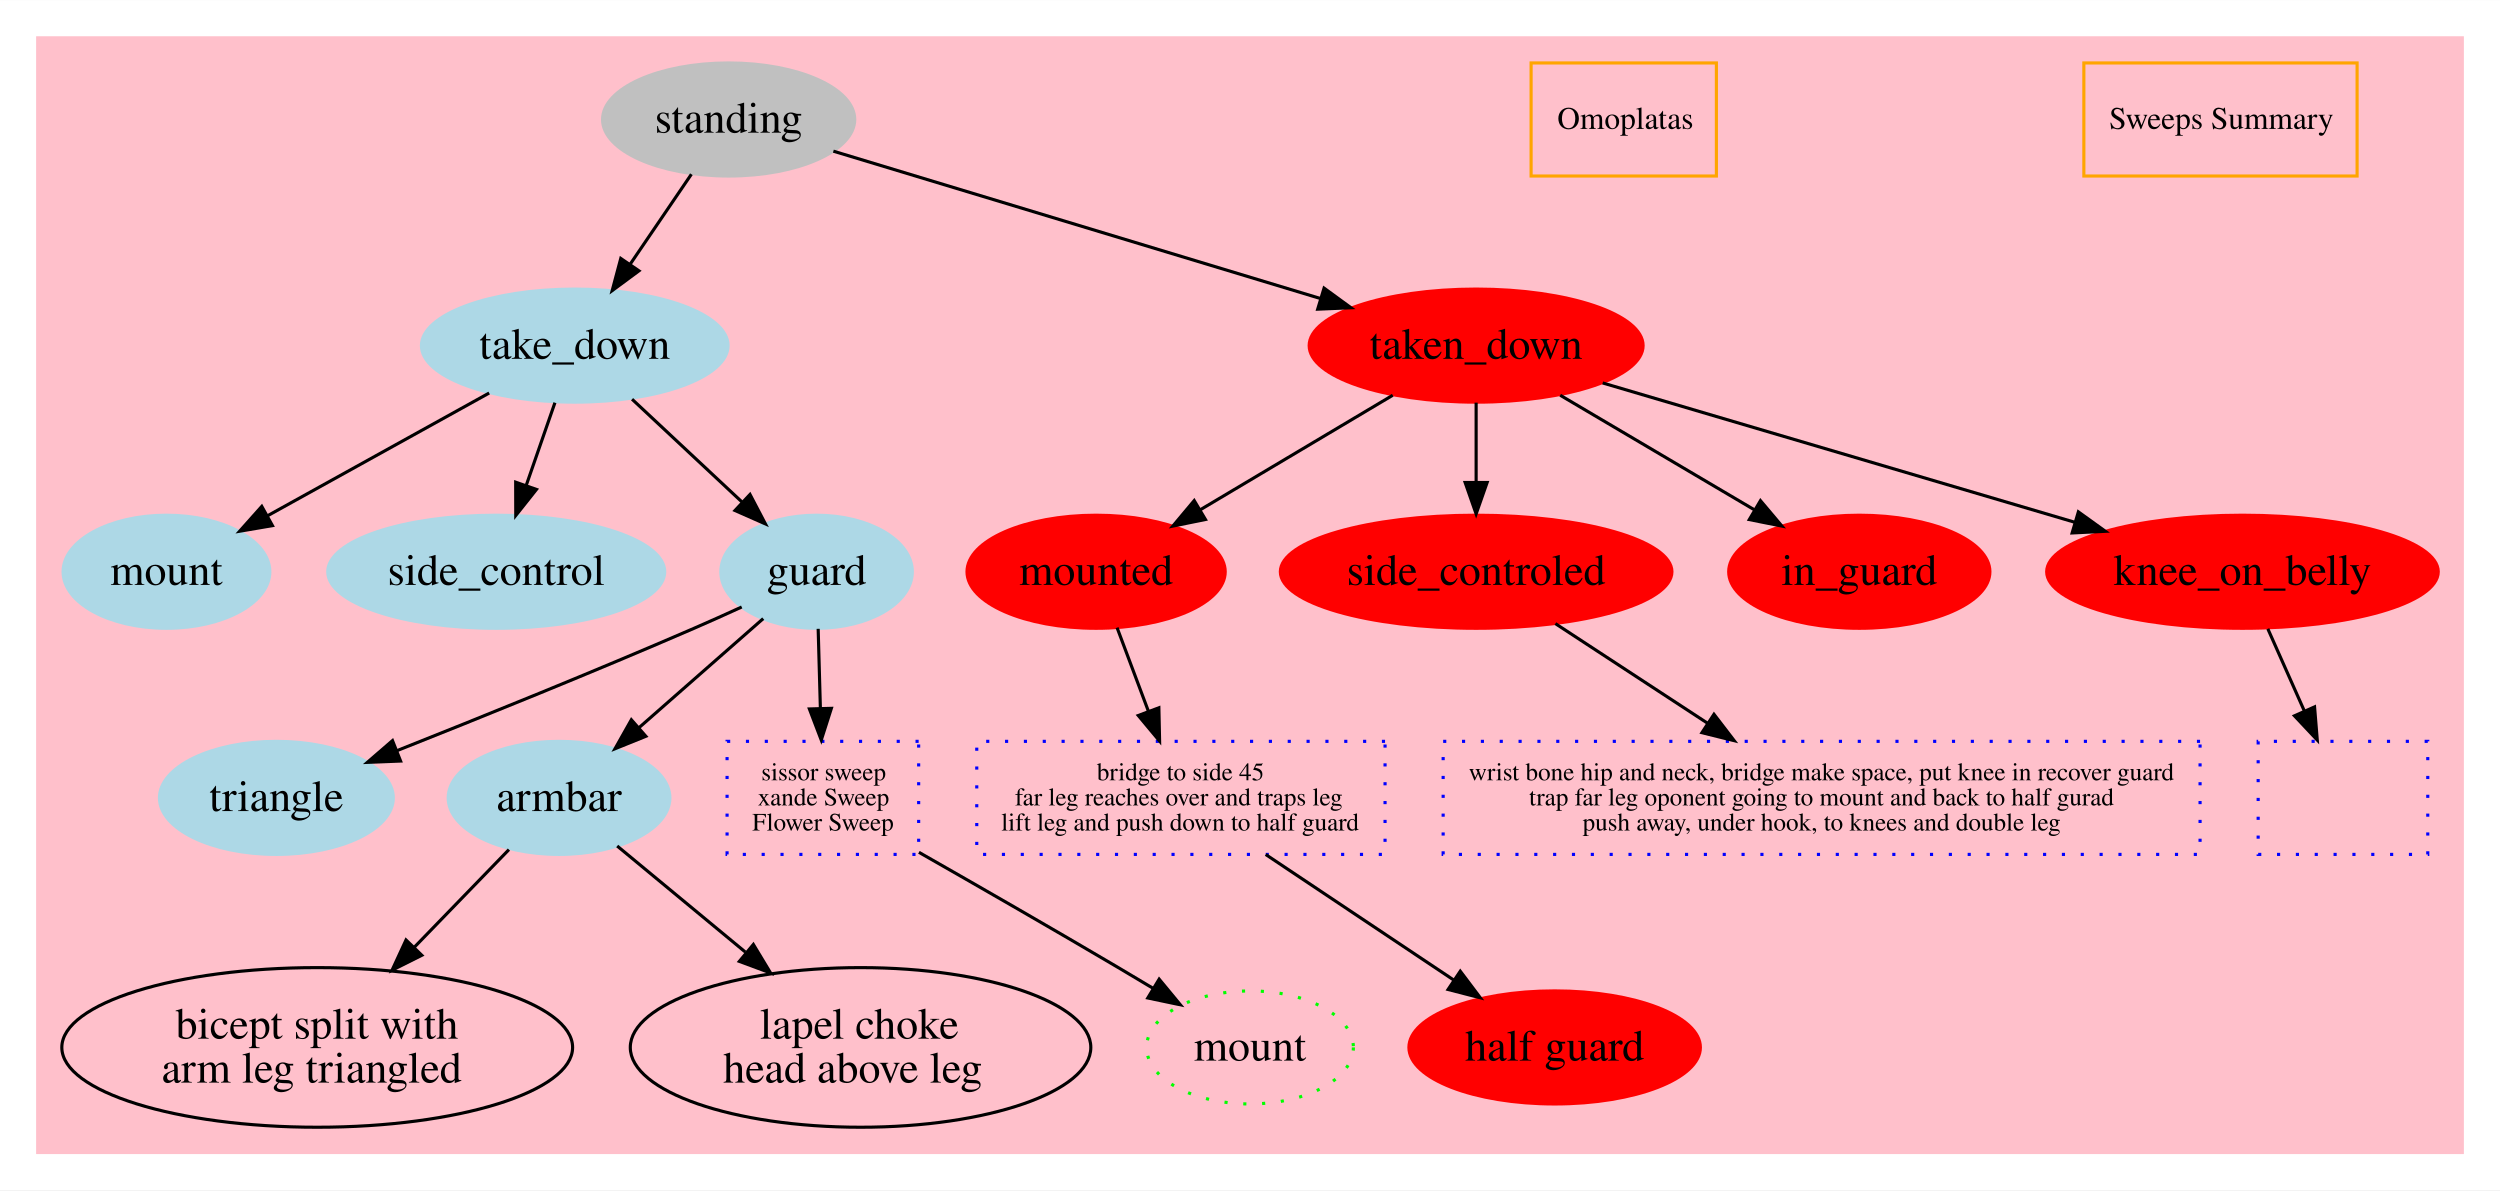
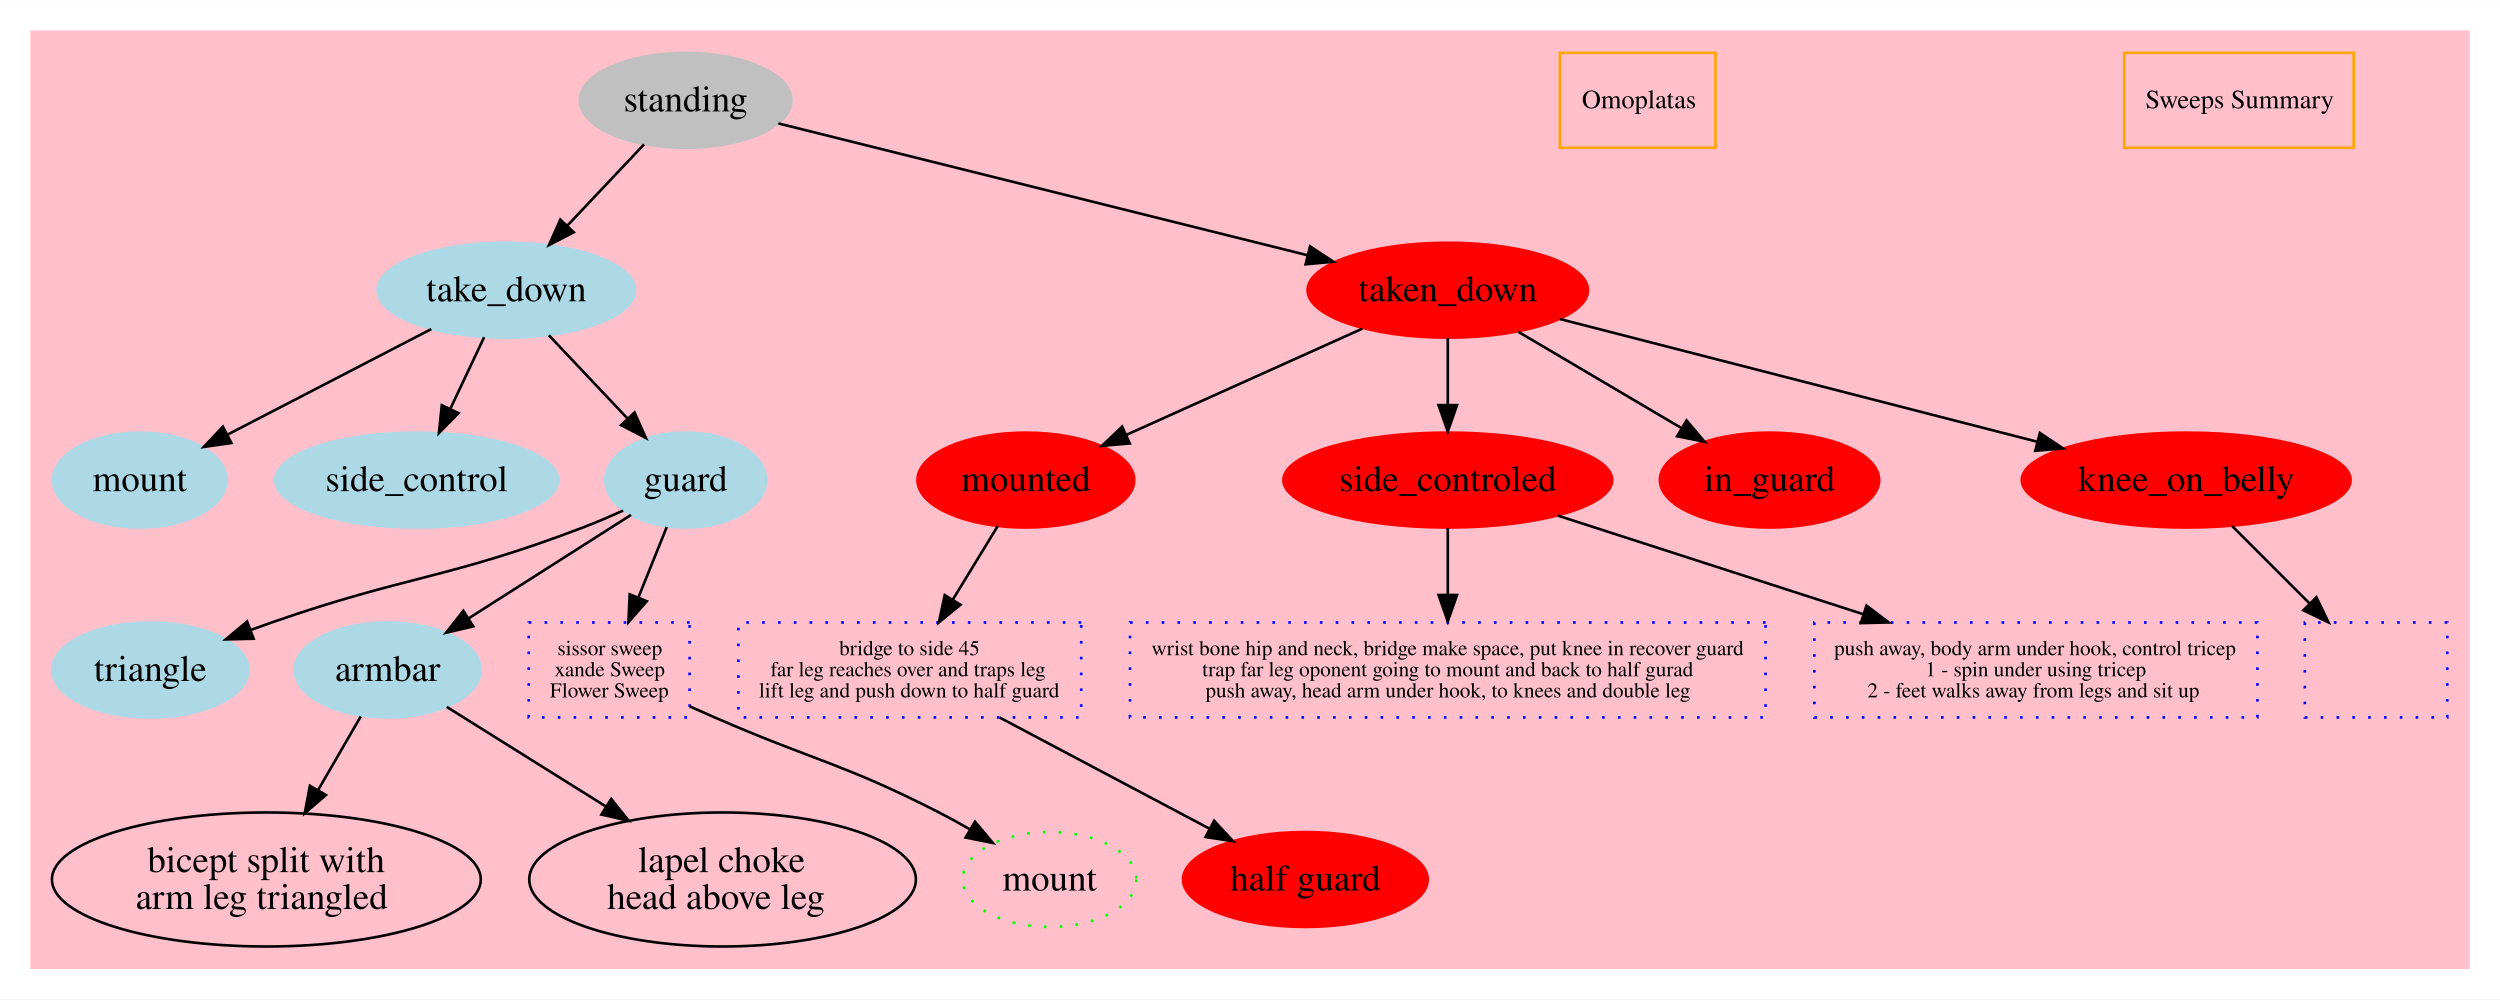
- <svg xmlns="http://www.w3.org/2000/svg" xmlns:xlink="http://www.w3.org/1999/xlink" width="796pt" height="379pt" viewBox="0.00 0.00 796.00 378.91">
+ <svg xmlns="http://www.w3.org/2000/svg" xmlns:xlink="http://www.w3.org/1999/xlink" width="948pt" height="379pt" viewBox="0.00 0.00 948.00 378.91">
  <g id="graph0" class="graph" transform="scale(1 1) rotate(0) translate(4 374.9117)">
-     <polygon fill="#ffffff" stroke="transparent" points="-4,4 -4,-374.912 792,-374.912 792,4 -4,4" />
+     <polygon fill="#ffffff" stroke="transparent" points="-4,4 -4,-374.912 944,-374.912 944,4 -4,4" />
    <g id="clust1" class="cluster">
-       <polygon fill="#ffc0cb" stroke="#ffc0cb" points="8,-8 8,-362.912 780,-362.912 780,-8 8,-8" />
+       <polygon fill="#ffc0cb" stroke="#ffc0cb" points="8,-8 8,-362.912 932,-362.912 932,-8 8,-8" />
    </g>
    <g id="node1" class="node">
      <g id="a_node1">
        <a xlink:href="https://www.youtube.com/watch?v=cxc6uoaso7Q" xlink:title="&lt;TABLE&gt;">
-           <polygon fill="none" stroke="#ffa500" points="746.5,-354.912 659.5,-354.912 659.5,-318.912 746.5,-318.912 746.5,-354.912" />
-           <text text-anchor="start" x="667.531" y="-333.912" font-family="Times,serif" font-size="10.00" fill="#000000">Sweeps Summary</text>
+           <polygon fill="none" stroke="#ffa500" points="888.5,-354.912 801.5,-354.912 801.5,-318.912 888.5,-318.912 888.5,-354.912" />
+           <text text-anchor="start" x="809.531" y="-333.912" font-family="Times,serif" font-size="10.00" fill="#000000">Sweeps Summary</text>
        </a>
      </g>
    </g>
    <g id="node2" class="node">
      <g id="a_node2">
        <a xlink:href="https://www.youtube.com/watch?v=tfvEGtSCIRI" xlink:title="&lt;TABLE&gt;">
-           <polygon fill="none" stroke="#ffa500" points="542.5,-354.912 483.5,-354.912 483.5,-318.912 542.5,-318.912 542.5,-354.912" />
-           <text text-anchor="start" x="491.837" y="-333.912" font-family="Times,serif" font-size="10.00" fill="#000000">Omoplatas</text>
+           <polygon fill="none" stroke="#ffa500" points="646.5,-354.912 587.5,-354.912 587.5,-318.912 646.5,-318.912 646.5,-354.912" />
+           <text text-anchor="start" x="595.837" y="-333.912" font-family="Times,serif" font-size="10.00" fill="#000000">Omoplatas</text>
        </a>
      </g>
    </g>
    <g id="node3" class="node">
-       <ellipse fill="#c0c0c0" stroke="#c0c0c0" cx="228" cy="-336.912" rx="40.149" ry="18" />
-       <text text-anchor="middle" x="228" y="-332.712" font-family="Times,serif" font-size="14.00" fill="#000000">standing</text>
+       <ellipse fill="#c0c0c0" stroke="#c0c0c0" cx="256" cy="-336.912" rx="40.149" ry="18" />
+       <text text-anchor="middle" x="256" y="-332.712" font-family="Times,serif" font-size="14.00" fill="#000000">standing</text>
    </g>
    <g id="node4" class="node">
-       <ellipse fill="#add8e6" stroke="#add8e6" cx="179" cy="-264.912" rx="48.819" ry="18" />
-       <text text-anchor="middle" x="179" y="-260.712" font-family="Times,serif" font-size="14.00" fill="#000000">take_down</text>
+       <ellipse fill="#add8e6" stroke="#add8e6" cx="188" cy="-264.912" rx="48.819" ry="18" />
+       <text text-anchor="middle" x="188" y="-260.712" font-family="Times,serif" font-size="14.00" fill="#000000">take_down</text>
    </g>
    <g id="edge1" class="edge">
-       <path fill="none" stroke="#000000" d="M216.138,-319.483C210.283,-310.879 203.102,-300.327 196.62,-290.803" />
-       <polygon fill="#000000" stroke="#000000" points="199.442,-288.728 190.922,-282.43 193.655,-292.666 199.442,-288.728" />
+       <path fill="none" stroke="#000000" d="M240.228,-320.212C231.6,-311.076 220.746,-299.584 211.172,-289.447" />
+       <polygon fill="#000000" stroke="#000000" points="213.569,-286.887 204.158,-282.02 208.48,-291.694 213.569,-286.887" />
    </g>
    <g id="node5" class="node">
-       <ellipse fill="#ff0000" stroke="#ff0000" cx="466" cy="-264.912" rx="53.163" ry="18" />
-       <text text-anchor="middle" x="466" y="-260.712" font-family="Times,serif" font-size="14.00" fill="#000000">taken_down</text>
+       <ellipse fill="#ff0000" stroke="#ff0000" cx="545" cy="-264.912" rx="53.163" ry="18" />
+       <text text-anchor="middle" x="545" y="-260.712" font-family="Times,serif" font-size="14.00" fill="#000000">taken_down</text>
    </g>
    <g id="edge2" class="edge">
-       <path fill="none" stroke="#000000" d="M261.344,-326.825C301.713,-314.612 370.06,-293.936 416.564,-279.867" />
-       <polygon fill="#000000" stroke="#000000" points="417.58,-283.216 426.138,-276.971 415.553,-276.516 417.58,-283.216" />
-     </g>
-     <g id="node14" class="node">
+       <path fill="none" stroke="#000000" d="M291.148,-328.155C341.203,-315.685 433.416,-292.711 491.849,-278.154" />
+       <polygon fill="#000000" stroke="#000000" points="492.779,-281.529 501.636,-275.715 491.087,-274.736 492.779,-281.529" />
+     </g>
+     <g id="node15" class="node">
      <ellipse fill="#add8e6" stroke="#add8e6" cx="49" cy="-192.912" rx="32.917" ry="18" />
      <text text-anchor="middle" x="49" y="-188.712" font-family="Times,serif" font-size="14.00" fill="#000000">mount</text>
    </g>
-     <g id="edge11" class="edge">
-       <path fill="none" stroke="#000000" d="M151.748,-249.818C131.161,-238.416 102.844,-222.733 81.15,-210.718" />
-       <polygon fill="#000000" stroke="#000000" points="82.744,-207.6 72.3,-205.816 79.352,-213.723 82.744,-207.6" />
-     </g>
-     <g id="node15" class="node">
+     <g id="edge12" class="edge">
+       <path fill="none" stroke="#000000" d="M159.536,-250.168C137.098,-238.545 105.769,-222.317 82.192,-210.105" />
+       <polygon fill="#000000" stroke="#000000" points="83.741,-206.965 73.252,-205.474 80.521,-213.181 83.741,-206.965" />
+     </g>
+     <g id="node16" class="node">
      <ellipse fill="#add8e6" stroke="#add8e6" cx="154" cy="-192.912" rx="53.647" ry="18" />
      <text text-anchor="middle" x="154" y="-188.712" font-family="Times,serif" font-size="14.00" fill="#000000">side_control</text>
    </g>
-     <g id="edge12" class="edge">
-       <path fill="none" stroke="#000000" d="M172.691,-246.743C169.917,-238.752 166.598,-229.194 163.532,-220.363" />
-       <polygon fill="#000000" stroke="#000000" points="166.806,-219.124 160.22,-210.825 160.194,-221.42 166.806,-219.124" />
-     </g>
-     <g id="node16" class="node">
+     <g id="edge13" class="edge">
+       <path fill="none" stroke="#000000" d="M179.595,-247.114C175.713,-238.893 171.019,-228.953 166.717,-219.842" />
+       <polygon fill="#000000" stroke="#000000" points="169.861,-218.302 162.426,-210.754 163.531,-221.291 169.861,-218.302" />
+     </g>
+     <g id="node17" class="node">
      <ellipse fill="#add8e6" stroke="#add8e6" cx="256" cy="-192.912" rx="30.486" ry="18" />
      <text text-anchor="middle" x="256" y="-188.712" font-family="Times,serif" font-size="14.00" fill="#000000">guard</text>
    </g>
-     <g id="edge13" class="edge">
-       <path fill="none" stroke="#000000" d="M197.248,-247.849C207.727,-238.05 221.004,-225.635 232.284,-215.088" />
-       <polygon fill="#000000" stroke="#000000" points="234.802,-217.525 239.716,-208.138 230.021,-212.412 234.802,-217.525" />
+     <g id="edge14" class="edge">
+       <path fill="none" stroke="#000000" d="M204.115,-247.849C213.003,-238.438 224.171,-226.613 233.867,-216.347" />
+       <polygon fill="#000000" stroke="#000000" points="236.611,-218.539 240.932,-208.866 231.522,-213.733 236.611,-218.539" />
    </g>
    <g id="node6" class="node">
-       <ellipse fill="#ff0000" stroke="#ff0000" cx="345" cy="-192.912" rx="41.109" ry="18" />
-       <text text-anchor="middle" x="345" y="-188.712" font-family="Times,serif" font-size="14.00" fill="#000000">mounted</text>
+       <ellipse fill="#ff0000" stroke="#ff0000" cx="385" cy="-192.912" rx="41.109" ry="18" />
+       <text text-anchor="middle" x="385" y="-188.712" font-family="Times,serif" font-size="14.00" fill="#000000">mounted</text>
    </g>
    <g id="edge3" class="edge">
-       <path fill="none" stroke="#000000" d="M439.446,-249.111C421.429,-238.39 397.474,-224.136 378.198,-212.666" />
-       <polygon fill="#000000" stroke="#000000" points="379.817,-209.557 369.434,-207.451 376.238,-215.572 379.817,-209.557" />
+       <path fill="none" stroke="#000000" d="M512.622,-250.341C486.728,-238.689 450.37,-222.328 423.081,-210.048" />
+       <polygon fill="#000000" stroke="#000000" points="424.394,-206.801 413.839,-205.889 421.522,-213.185 424.394,-206.801" />
    </g>
    <g id="node7" class="node">
-       <ellipse fill="#ff0000" stroke="#ff0000" cx="466" cy="-192.912" rx="62.341" ry="18" />
-       <text text-anchor="middle" x="466" y="-188.712" font-family="Times,serif" font-size="14.00" fill="#000000">side_controled</text>
+       <ellipse fill="#ff0000" stroke="#ff0000" cx="545" cy="-192.912" rx="62.341" ry="18" />
+       <text text-anchor="middle" x="545" y="-188.712" font-family="Times,serif" font-size="14.00" fill="#000000">side_controled</text>
    </g>
    <g id="edge4" class="edge">
-       <path fill="none" stroke="#000000" d="M466,-246.743C466,-239.043 466,-229.886 466,-221.328" />
-       <polygon fill="#000000" stroke="#000000" points="469.5,-221.325 466,-211.325 462.5,-221.325 469.5,-221.325" />
+       <path fill="none" stroke="#000000" d="M545,-246.743C545,-239.043 545,-229.886 545,-221.328" />
+       <polygon fill="#000000" stroke="#000000" points="548.5,-221.325 545,-211.325 541.5,-221.325 548.5,-221.325" />
    </g>
    <g id="node8" class="node">
-       <ellipse fill="#ff0000" stroke="#ff0000" cx="588" cy="-192.912" rx="41.585" ry="18" />
-       <text text-anchor="middle" x="588" y="-188.712" font-family="Times,serif" font-size="14.00" fill="#000000">in_guard</text>
+       <ellipse fill="#ff0000" stroke="#ff0000" cx="667" cy="-192.912" rx="41.585" ry="18" />
+       <text text-anchor="middle" x="667" y="-188.712" font-family="Times,serif" font-size="14.00" fill="#000000">in_guard</text>
    </g>
    <g id="edge5" class="edge">
-       <path fill="none" stroke="#000000" d="M492.773,-249.111C510.939,-238.39 535.092,-224.136 554.528,-212.666" />
-       <polygon fill="#000000" stroke="#000000" points="556.531,-215.548 563.364,-207.451 552.973,-209.519 556.531,-215.548" />
+       <path fill="none" stroke="#000000" d="M571.773,-249.111C589.939,-238.39 614.092,-224.136 633.528,-212.666" />
+       <polygon fill="#000000" stroke="#000000" points="635.531,-215.548 642.364,-207.451 631.973,-209.519 635.531,-215.548" />
    </g>
    <g id="node9" class="node">
-       <ellipse fill="#ff0000" stroke="#ff0000" cx="710" cy="-192.912" rx="62.341" ry="18" />
-       <text text-anchor="middle" x="710" y="-188.712" font-family="Times,serif" font-size="14.00" fill="#000000">knee_on_belly</text>
+       <ellipse fill="#ff0000" stroke="#ff0000" cx="825" cy="-192.912" rx="62.341" ry="18" />
+       <text text-anchor="middle" x="825" y="-188.712" font-family="Times,serif" font-size="14.00" fill="#000000">knee_on_belly</text>
    </g>
    <g id="edge6" class="edge">
-       <path fill="none" stroke="#000000" d="M506.292,-253.022C547.402,-240.892 611.42,-222.001 656.702,-208.639" />
-       <polygon fill="#000000" stroke="#000000" points="657.751,-211.979 666.351,-205.792 655.77,-205.265 657.751,-211.979" />
+       <path fill="none" stroke="#000000" d="M587.526,-253.976C635.817,-241.559 714.826,-221.242 768.321,-207.486" />
+       <polygon fill="#000000" stroke="#000000" points="769.518,-210.792 778.331,-204.912 767.775,-204.013 769.518,-210.792" />
    </g>
    <g id="node11" class="node">
      <g id="a_node11">
        <a xlink:href="https://www.youtube.com/watch?v=q2OAJF__P2w" xlink:title="&lt;TABLE&gt;">
-           <polygon fill="none" stroke="#0000ff" stroke-dasharray="1,5" points="437,-138.912 307,-138.912 307,-102.912 437,-102.912 437,-138.912" />
-           <text text-anchor="start" x="345.227" y="-126.512" font-family="Times,serif" font-size="8.00" fill="#000000">bridge to side 45</text>
-           <text text-anchor="start" x="319.139" y="-118.512" font-family="Times,serif" font-size="8.00" fill="#000000">far leg reaches over and traps leg</text>
-           <text text-anchor="start" x="314.789" y="-110.512" font-family="Times,serif" font-size="8.00" fill="#000000">lift leg and push down to half guard</text>
+           <polygon fill="none" stroke="#0000ff" stroke-dasharray="1,5" points="406,-138.912 276,-138.912 276,-102.912 406,-102.912 406,-138.912" />
+           <text text-anchor="start" x="314.227" y="-126.512" font-family="Times,serif" font-size="8.00" fill="#000000">bridge to side 45</text>
+           <text text-anchor="start" x="288.139" y="-118.512" font-family="Times,serif" font-size="8.00" fill="#000000">far leg reaches over and traps leg</text>
+           <text text-anchor="start" x="283.789" y="-110.512" font-family="Times,serif" font-size="8.00" fill="#000000">lift leg and push down to half guard</text>
        </a>
      </g>
    </g>
    <g id="edge8" class="edge">
-       <path fill="none" stroke="#000000" d="M351.674,-175.114C354.67,-167.126 358.273,-157.516 361.609,-148.62" />
-       <polygon fill="#000000" stroke="#000000" points="364.981,-149.597 365.215,-139.005 358.427,-147.139 364.981,-149.597" />
+       <path fill="none" stroke="#000000" d="M374.349,-175.482C369.222,-167.093 362.963,-156.851 357.258,-147.515" />
+       <polygon fill="#000000" stroke="#000000" points="360.214,-145.64 352.013,-138.932 354.241,-149.29 360.214,-145.64" />
    </g>
    <g id="node13" class="node">
      <g id="a_node13">
        <a xlink:href="https://www.youtube.com/watch?v=S_vtppaNxoc" xlink:title="&lt;TABLE&gt;">
-           <polygon fill="none" stroke="#0000ff" stroke-dasharray="1,5" points="696.5,-138.912 455.5,-138.912 455.5,-102.912 696.5,-102.912 696.5,-138.912" />
-           <text text-anchor="start" x="463.652" y="-126.512" font-family="Times,serif" font-size="8.00" fill="#000000">wrist bone hip and neck, bridge make space, put knee in recover guard</text>
-           <text text-anchor="start" x="482.859" y="-118.512" font-family="Times,serif" font-size="8.00" fill="#000000">trap far leg oponent going to mount and back to half gurad</text>
-           <text text-anchor="start" x="499.889" y="-110.512" font-family="Times,serif" font-size="8.00" fill="#000000">push away, under hook, to knees and double leg</text>
+           <polygon fill="none" stroke="#0000ff" stroke-dasharray="1,5" points="665.5,-138.912 424.5,-138.912 424.5,-102.912 665.5,-102.912 665.5,-138.912" />
+           <text text-anchor="start" x="432.652" y="-126.512" font-family="Times,serif" font-size="8.00" fill="#000000">wrist bone hip and neck, bridge make space, put knee in recover guard</text>
+           <text text-anchor="start" x="451.859" y="-118.512" font-family="Times,serif" font-size="8.00" fill="#000000">trap far leg oponent going to mount and back to half gurad</text>
+           <text text-anchor="start" x="453.119" y="-110.512" font-family="Times,serif" font-size="8.00" fill="#000000">push away, head arm under hook, to knees and double leg</text>
        </a>
      </g>
    </g>
    <g id="edge10" class="edge">
-       <path fill="none" stroke="#000000" d="M491.236,-176.393C505.579,-167.005 523.787,-155.088 539.647,-144.706" />
-       <polygon fill="#000000" stroke="#000000" points="541.728,-147.528 548.178,-139.123 537.894,-141.671 541.728,-147.528" />
+       <path fill="none" stroke="#000000" d="M545,-174.743C545,-167.043 545,-157.886 545,-149.328" />
+       <polygon fill="#000000" stroke="#000000" points="548.5,-149.325 545,-139.325 541.5,-149.325 548.5,-149.325" />
+     </g>
+     <g id="node14" class="node">
+       <g id="a_node14">
+         <a xlink:href="https://www.youtube.com/watch?v=6ZKFobk8vOQ" xlink:title="&lt;TABLE&gt;">
+           <polygon fill="none" stroke="#0000ff" stroke-dasharray="1,5" points="852,-138.912 684,-138.912 684,-102.912 852,-102.912 852,-138.912" />
+           <text text-anchor="start" x="691.502" y="-126.512" font-family="Times,serif" font-size="8.00" fill="#000000">push away, body arm under hook, control tricep</text>
+           <text text-anchor="start" x="726.119" y="-118.512" font-family="Times,serif" font-size="8.00" fill="#000000">1 - spin under using tricep</text>
+           <text text-anchor="start" x="704.129" y="-110.512" font-family="Times,serif" font-size="8.00" fill="#000000">2 - feet walks away from legs and sit up</text>
+         </a>
+       </g>
+     </g>
+     <g id="edge11" class="edge">
+       <path fill="none" stroke="#000000" d="M586.683,-179.453C619.201,-168.954 664.975,-154.175 702.395,-142.094" />
+       <polygon fill="#000000" stroke="#000000" points="703.771,-145.327 712.212,-138.924 701.62,-138.666 703.771,-145.327" />
    </g>
    <g id="node10" class="node">
      <g id="a_node10">
        <a xlink:href="https://www.youtube.com/watch?v=S_vtppaNxoc" xlink:title="&lt;TABLE&gt;">
-           <polygon fill="none" stroke="#0000ff" stroke-dasharray="1,5" points="769,-138.912 715,-138.912 715,-102.912 769,-102.912 769,-138.912" />
+           <polygon fill="none" stroke="#0000ff" stroke-dasharray="1,5" points="924,-138.912 870,-138.912 870,-102.912 924,-102.912 924,-138.912" />
        </a>
      </g>
    </g>
    <g id="edge7" class="edge">
-       <path fill="none" stroke="#000000" d="M718.075,-174.743C721.61,-166.789 725.836,-157.281 729.746,-148.484" />
-       <polygon fill="#000000" stroke="#000000" points="732.953,-149.885 733.816,-139.325 726.557,-147.042 732.953,-149.885" />
+       <path fill="none" stroke="#000000" d="M842.429,-175.482C851.251,-166.661 862.122,-155.79 871.833,-146.079" />
+       <polygon fill="#000000" stroke="#000000" points="874.383,-148.478 878.979,-138.932 869.433,-143.529 874.383,-148.478" />
    </g>
    <g id="node12" class="node">
      <ellipse fill="#ff0000" stroke="#ff0000" cx="491" cy="-41.456" rx="46.404" ry="18" />
      <text text-anchor="middle" x="491" y="-37.256" font-family="Times,serif" font-size="14.00" fill="#000000">half guard</text>
    </g>
    <g id="edge9" class="edge">
-       <path fill="none" stroke="#000000" d="M399.003,-102.882C416.763,-91.024 440.094,-75.445 458.817,-62.944" />
-       <polygon fill="#000000" stroke="#000000" points="460.952,-65.727 467.325,-57.264 457.065,-59.906 460.952,-65.727" />
-     </g>
-     <g id="node17" class="node">
-       <ellipse fill="#add8e6" stroke="#add8e6" cx="84" cy="-120.912" rx="37.233" ry="18" />
-       <text text-anchor="middle" x="84" y="-116.712" font-family="Times,serif" font-size="14.00" fill="#000000">triangle</text>
-     </g>
-     <g id="edge14" class="edge">
-       <path fill="none" stroke="#000000" d="M232.154,-181.692C227.166,-179.405 221.926,-177.047 217,-174.912 185.334,-161.185 149.005,-146.506 122.326,-135.923" />
-       <polygon fill="#000000" stroke="#000000" points="123.546,-132.642 112.96,-132.218 120.972,-139.151 123.546,-132.642" />
+       <path fill="none" stroke="#000000" d="M375.037,-102.882C398.798,-90.296 430.47,-73.519 454.711,-60.679" />
+       <polygon fill="#000000" stroke="#000000" points="456.406,-63.741 463.605,-55.967 453.13,-57.555 456.406,-63.741" />
    </g>
    <g id="node18" class="node">
-       <ellipse fill="#add8e6" stroke="#add8e6" cx="174" cy="-120.912" rx="35.296" ry="18" />
-       <text text-anchor="middle" x="174" y="-116.712" font-family="Times,serif" font-size="14.00" fill="#000000">armbar</text>
+       <ellipse fill="#add8e6" stroke="#add8e6" cx="53" cy="-120.912" rx="37.233" ry="18" />
+       <text text-anchor="middle" x="53" y="-116.712" font-family="Times,serif" font-size="14.00" fill="#000000">triangle</text>
    </g>
    <g id="edge15" class="edge">
-       <path fill="none" stroke="#000000" d="M239.01,-177.993C227.588,-167.965 212.329,-154.566 199.464,-143.271" />
-       <polygon fill="#000000" stroke="#000000" points="201.643,-140.526 191.82,-136.558 197.025,-145.786 201.643,-140.526" />
+       <path fill="none" stroke="#000000" d="M232.295,-181.347C227.297,-179.085 222.017,-176.825 217,-174.912 165.767,-155.378 150.791,-156.915 99,-138.912 96.431,-138.018 93.792,-137.07 91.14,-136.095" />
+       <polygon fill="#000000" stroke="#000000" points="92.175,-132.744 81.583,-132.489 89.704,-139.293 92.175,-132.744" />
    </g>
    <g id="node19" class="node">
-       <g id="a_node19">
+       <ellipse fill="#add8e6" stroke="#add8e6" cx="143" cy="-120.912" rx="35.296" ry="18" />
+       <text text-anchor="middle" x="143" y="-116.712" font-family="Times,serif" font-size="14.00" fill="#000000">armbar</text>
+     </g>
+     <g id="edge16" class="edge">
+       <path fill="none" stroke="#000000" d="M235.274,-179.706C218.035,-168.722 193.248,-152.928 173.704,-140.476" />
+       <polygon fill="#000000" stroke="#000000" points="175.454,-137.44 165.14,-135.018 171.693,-143.344 175.454,-137.44" />
+     </g>
+     <g id="node20" class="node">
+       <g id="a_node20">
        <a xlink:href="https://www.youtube.com/watch?v=HHs1ftjayUw" xlink:title="&lt;TABLE&gt;">
-           <polygon fill="none" stroke="#0000ff" stroke-dasharray="1,5" points="288.5,-138.912 227.5,-138.912 227.5,-102.912 288.5,-102.912 288.5,-138.912" />
-           <text text-anchor="start" x="238.391" y="-126.512" font-family="Times,serif" font-size="8.00" fill="#000000">sissor sweep</text>
-           <text text-anchor="start" x="237.285" y="-118.512" font-family="Times,serif" font-size="8.00" fill="#000000">xande Sweep</text>
-           <text text-anchor="start" x="235.504" y="-110.512" font-family="Times,serif" font-size="8.00" fill="#000000">Flower Sweep</text>
-         </a>
-       </g>
-     </g>
-     <g id="edge16" class="edge">
-       <path fill="none" stroke="#000000" d="M256.505,-174.743C256.719,-167.043 256.973,-157.886 257.211,-149.328" />
-       <polygon fill="#000000" stroke="#000000" points="260.709,-149.418 257.488,-139.325 253.712,-149.224 260.709,-149.418" />
-     </g>
-     <g id="node21" class="node">
+           <polygon fill="none" stroke="#0000ff" stroke-dasharray="1,5" points="257.5,-138.912 196.5,-138.912 196.5,-102.912 257.5,-102.912 257.5,-138.912" />
+           <text text-anchor="start" x="207.391" y="-126.512" font-family="Times,serif" font-size="8.00" fill="#000000">sissor sweep</text>
+           <text text-anchor="start" x="206.285" y="-118.512" font-family="Times,serif" font-size="8.00" fill="#000000">xande Sweep</text>
+           <text text-anchor="start" x="204.504" y="-110.512" font-family="Times,serif" font-size="8.00" fill="#000000">Flower Sweep</text>
+         </a>
+       </g>
+     </g>
+     <g id="edge17" class="edge">
+       <path fill="none" stroke="#000000" d="M248.832,-175.114C245.58,-167.04 241.66,-157.309 238.045,-148.334" />
+       <polygon fill="#000000" stroke="#000000" points="241.27,-146.973 234.287,-139.005 234.777,-149.588 241.27,-146.973" />
+     </g>
+     <g id="node22" class="node">
      <ellipse fill="none" stroke="#000000" cx="97" cy="-41.456" rx="81.316" ry="25.412" />
      <text text-anchor="start" x="51.893" y="-44.256" font-family="Times,serif" font-size="14.00" fill="#000000">bicept split with</text>
      <text text-anchor="start" x="47.436" y="-30.256" font-family="Times,serif" font-size="14.00" fill="#000000"> arm leg triangled</text>
    </g>
-     <g id="edge18" class="edge">
-       <path fill="none" stroke="#000000" d="M158.046,-104.448C149.313,-95.437 138.19,-83.96 127.838,-73.277" />
-       <polygon fill="#000000" stroke="#000000" points="130.305,-70.794 120.833,-66.049 125.278,-75.666 130.305,-70.794" />
-     </g>
-     <g id="node22" class="node">
+     <g id="edge19" class="edge">
+       <path fill="none" stroke="#000000" d="M132.791,-103.278C128.008,-95.017 122.144,-84.887 116.557,-75.237" />
+       <polygon fill="#000000" stroke="#000000" points="119.582,-73.476 111.543,-66.576 113.524,-76.984 119.582,-73.476" />
+     </g>
+     <g id="node23" class="node">
      <ellipse fill="none" stroke="#000000" cx="270" cy="-41.456" rx="73.313" ry="25.412" />
      <text text-anchor="start" x="237.933" y="-44.256" font-family="Times,serif" font-size="14.00" fill="#000000">lapel choke</text>
      <text text-anchor="start" x="226.27" y="-30.256" font-family="Times,serif" font-size="14.00" fill="#000000"> head above leg</text>
    </g>
-     <g id="edge19" class="edge">
-       <path fill="none" stroke="#000000" d="M192.51,-105.592C204.078,-96.017 219.379,-83.353 233.326,-71.81" />
-       <polygon fill="#000000" stroke="#000000" points="235.871,-74.246 241.343,-65.174 231.408,-68.854 235.871,-74.246" />
-     </g>
-     <g id="node20" class="node">
+     <g id="edge20" class="edge">
+       <path fill="none" stroke="#000000" d="M165.413,-106.889C182.111,-96.442 205.453,-81.839 225.85,-69.078" />
+       <polygon fill="#000000" stroke="#000000" points="227.762,-72.01 234.383,-63.739 224.049,-66.076 227.762,-72.01" />
+     </g>
+     <g id="node21" class="node">
      <ellipse fill="none" stroke="#00ff00" stroke-dasharray="1,5" cx="394" cy="-41.456" rx="32.917" ry="18" />
      <text text-anchor="middle" x="394" y="-37.256" font-family="Times,serif" font-size="14.00" fill="#000000">mount</text>
    </g>
-     <g id="edge17" class="edge">
-       <path fill="none" stroke="#000000" d="M288.585,-103.582C307.018,-93.078 330.929,-79.347 352,-66.912 355.635,-64.766 359.434,-62.499 363.199,-60.237" />
-       <polygon fill="#000000" stroke="#000000" points="365.074,-63.194 371.825,-55.029 361.456,-57.201 365.074,-63.194" />
+     <g id="edge18" class="edge">
+       <path fill="none" stroke="#000000" d="M257.544,-107.083C260.733,-105.664 263.929,-104.253 267,-102.912 304.598,-86.493 315.474,-85.593 352,-66.912 355.843,-64.946 359.809,-62.763 363.698,-60.524" />
+       <polygon fill="#000000" stroke="#000000" points="365.727,-63.39 372.541,-55.278 362.155,-57.37 365.727,-63.39" />
    </g>
  </g>
</svg>
